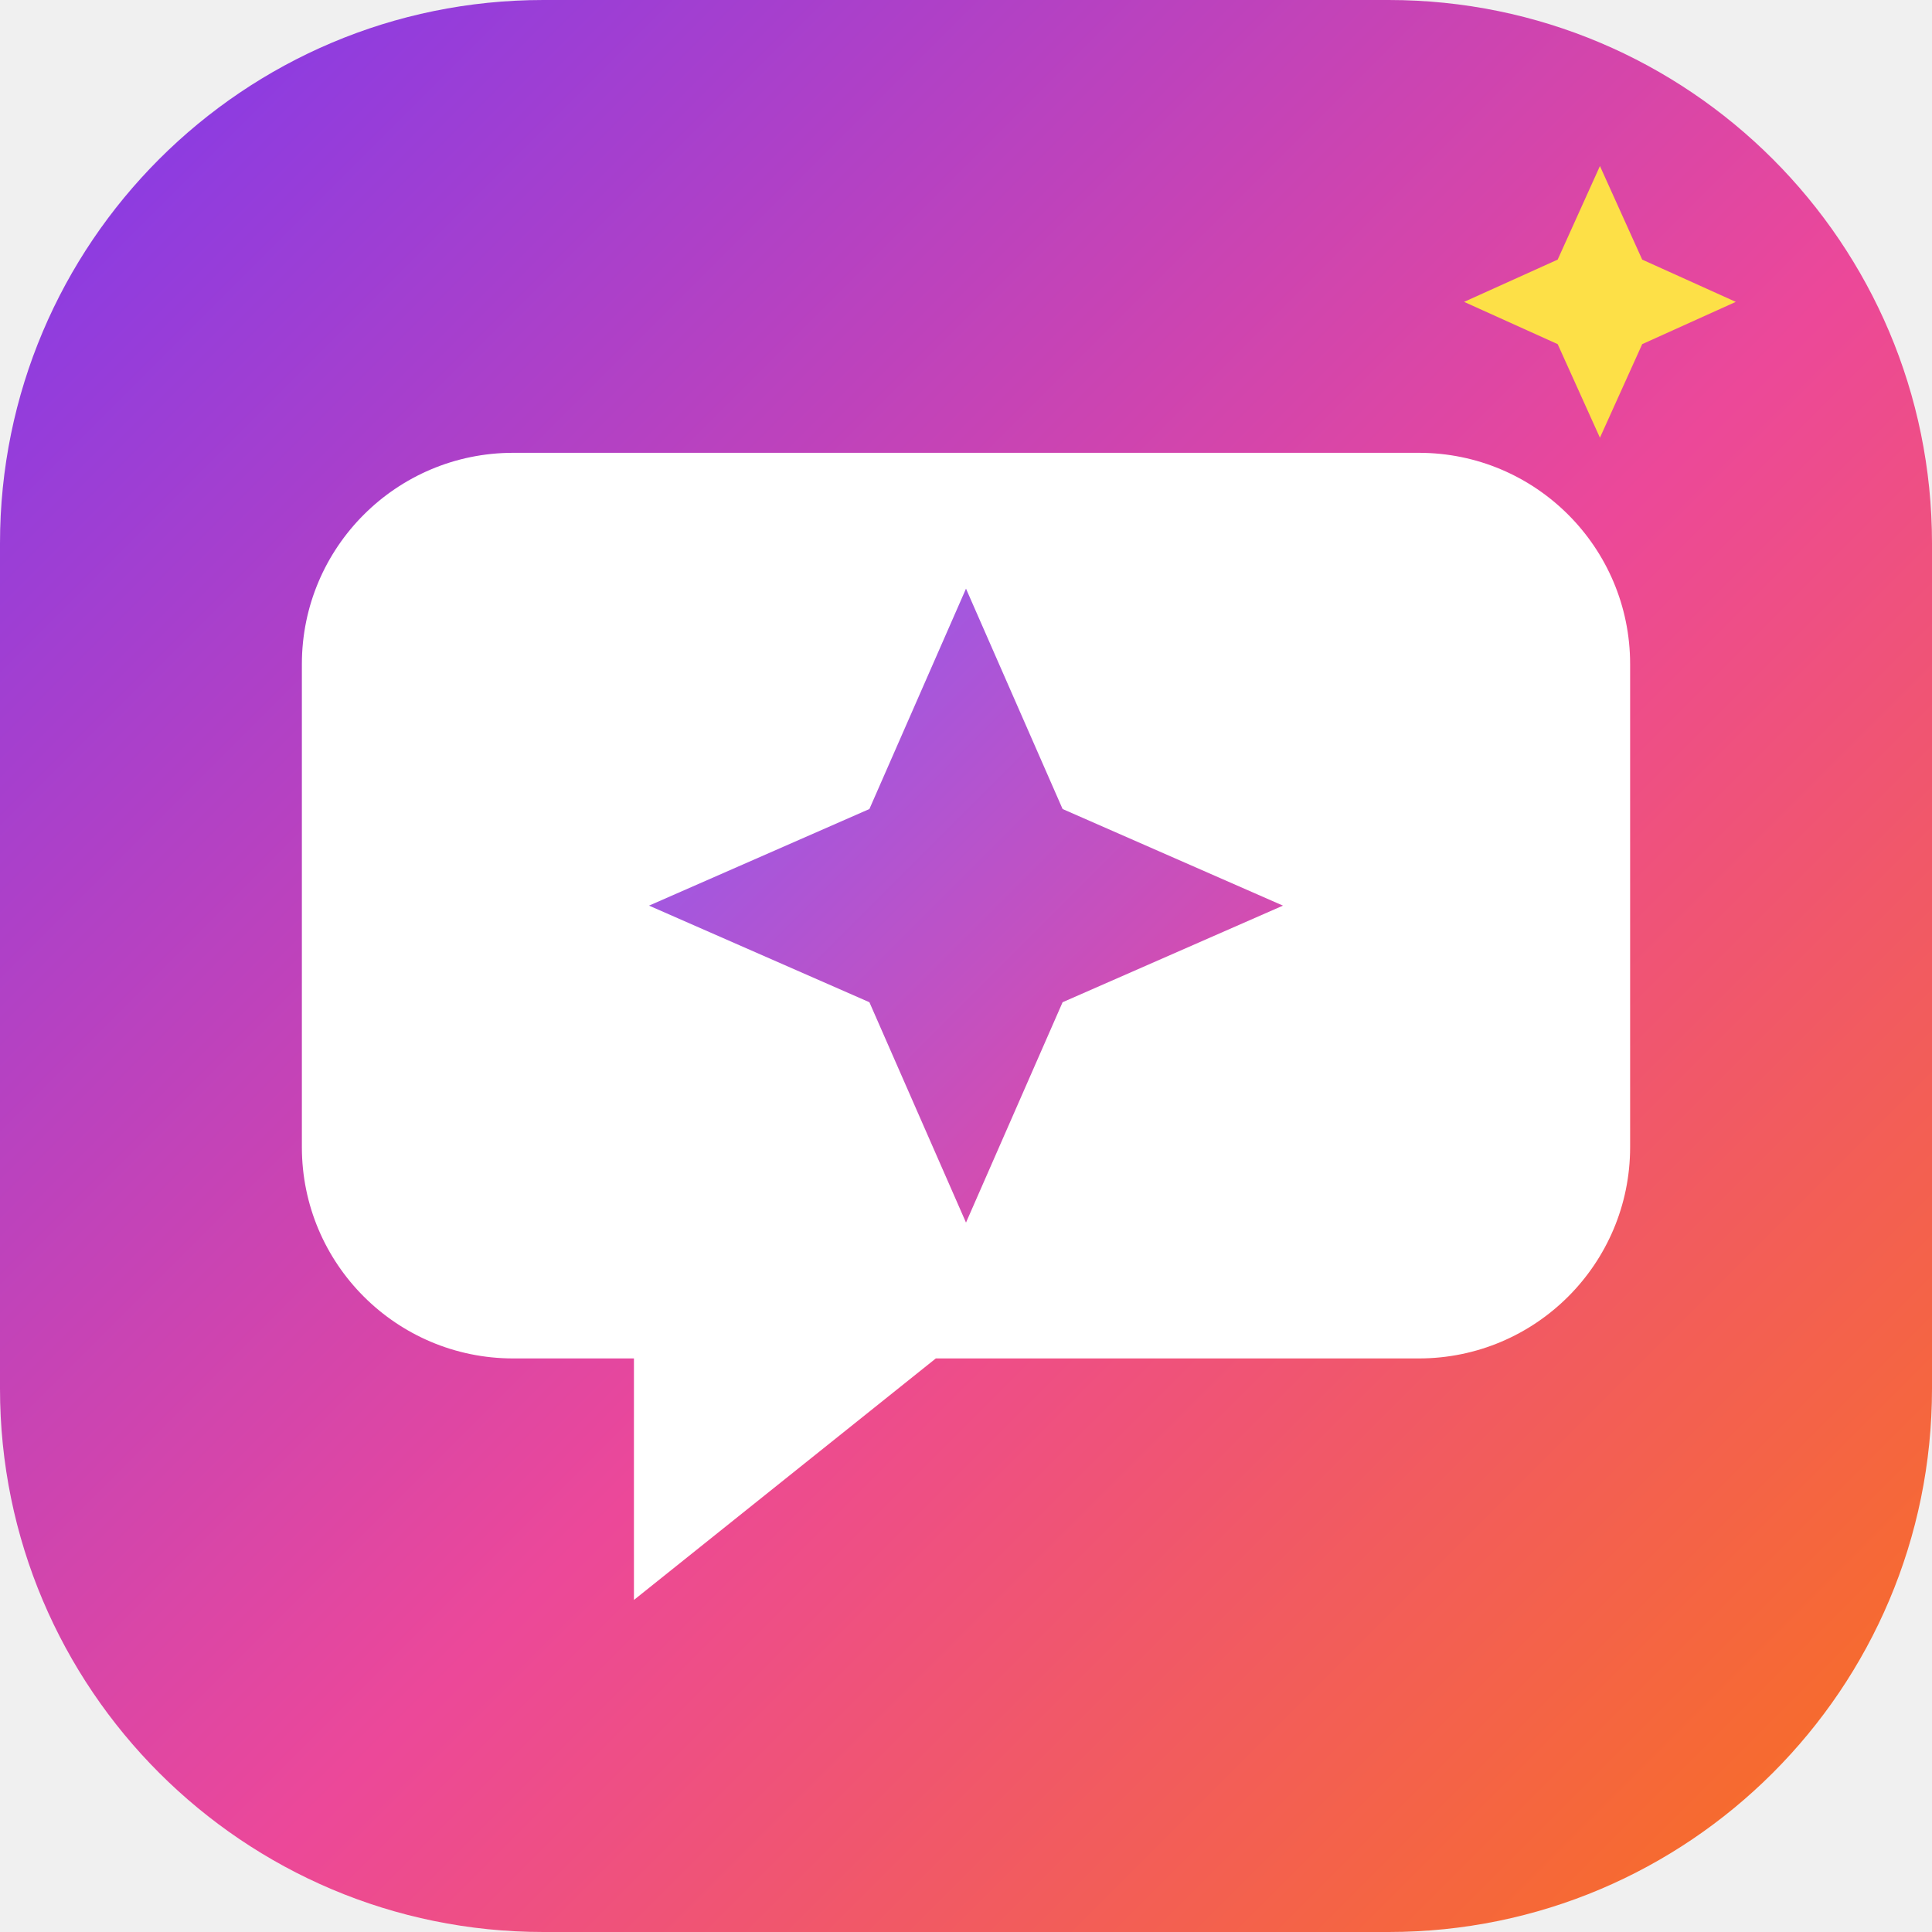
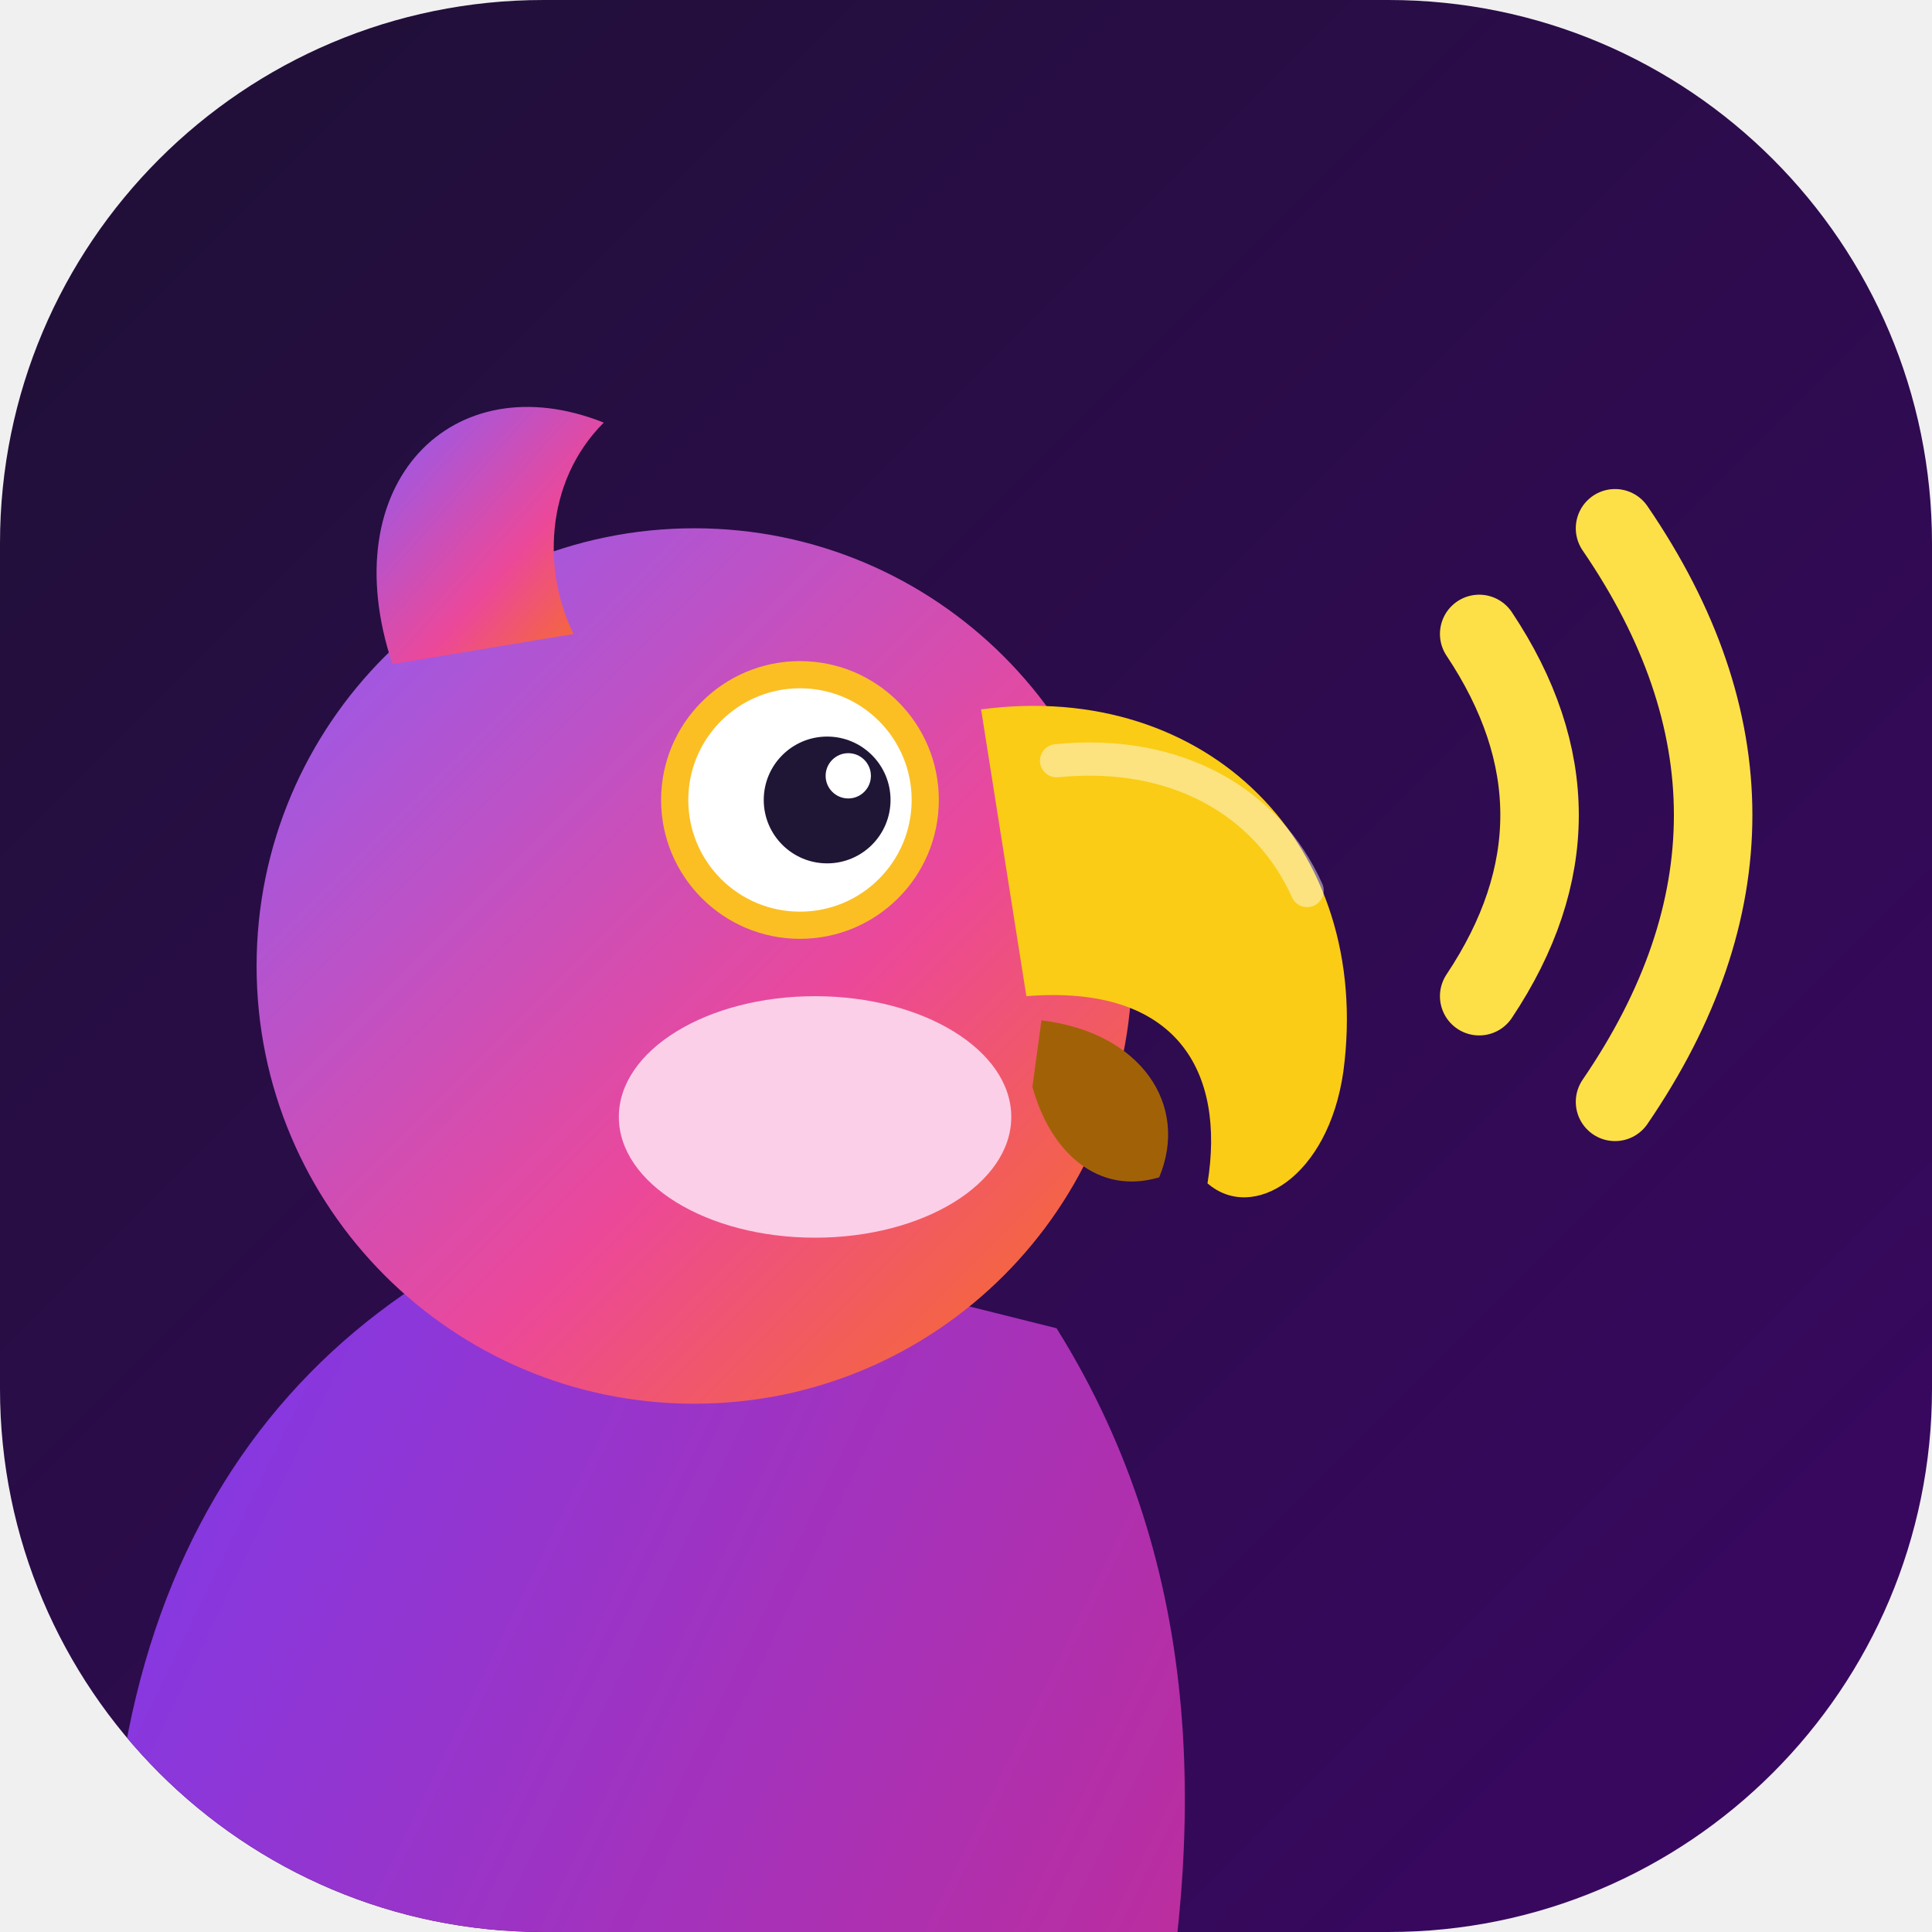
<svg xmlns="http://www.w3.org/2000/svg" viewBox="0 0 64 64">
  <defs>
-     <linearGradient id="g" x1="0" y1="0" x2="1" y2="1">
-       <stop offset="0" stop-color="#7c3aed" />
-       <stop offset="0.55" stop-color="#ec4899" />
+     <linearGradient id="bg" x1="0" y1="0" x2="1" y2="1">
+       <stop offset="0" stop-color="#1e1035" />
+       <stop offset="1" stop-color="#3b0764" />
+     </linearGradient>
+     <linearGradient id="feather" x1="0" y1="0" x2="1" y2="1">
+       <stop offset="0" stop-color="#8b5cf6" />
+       <stop offset="0.6" stop-color="#ec4899" />
      <stop offset="1" stop-color="#f97316" />
    </linearGradient>
-     <linearGradient id="s" x1="0" y1="0" x2="1" y2="1">
-       <stop offset="0" stop-color="#8b5cf6" />
-       <stop offset="1" stop-color="#ec4899" />
+     <linearGradient id="feather-dark" x1="0" y1="0" x2="1" y2="1">
+       <stop offset="0" stop-color="#7c3aed" />
+       <stop offset="1" stop-color="#db2777" />
    </linearGradient>
+     <clipPath id="tile">
+       <rect width="64" height="64" rx="18" />
+     </clipPath>
  </defs>
-   <rect width="64" height="64" rx="18" fill="url(#g)" />
-   <path d="M17 15h30a7 7 0 0 1 7 7v16a7 7 0 0 1-7 7H31l-10 8v-8h-4a7 7 0 0 1-7-7V22a7 7 0 0 1 7-7z" fill="#fff" />
-   <path d="M32 19.5l3.2 7.3 7.3 3.2-7.3 3.2L32 40.5l-3.2-7.3-7.3-3.2 7.3-3.2z" fill="url(#s)" />
-   <path d="M53 5.5l1.4 3.1 3.1 1.4-3.1 1.4L53 14.5l-1.4-3.1-3.1-1.4 3.1-1.4z" fill="#fde047" />
+   <g clip-path="url(#tile)">
+     <rect width="64" height="64" fill="url(#bg)" />
+     <g transform="translate(-6 4)">
+       <path d="M10 110 L10 66 C8 50 14 40 25 36 L41 40 C46 48 46 57 44 66 L44 110 Z" fill="url(#feather-dark)" />
+       <circle cx="29" cy="28" r="14.5" fill="url(#feather)" />
+       <path d="M19 18 C17 12 21 8 26 10 C24 12 24 15 25 17 Z" fill="url(#feather)" />
+       <ellipse cx="33" cy="33" rx="6.5" ry="4" fill="#fbcfe8" />
+       <path d="M38.5 19.5 C46 18.5 51.5 24 50.5 31.5 C50 35 47.5 36.5 46 35.2 C46.6 31.5 45 28.6 40 29 Z" fill="#facc15" />
+       <path d="M40.5 29.8 C43.8 30.2 45.4 32.6 44.4 35 C42.4 35.6 40.8 34.2 40.2 32 Z" fill="#a16207" />
+       <path d="M41 21.2 C45 20.8 48 22.6 49.3 25.5" stroke="#fff" stroke-width="1.1" fill="none" stroke-linecap="round" opacity="0.45" />
+       <circle cx="32.5" cy="22.5" r="4.6" fill="#fbbf24" />
+       <circle cx="32.5" cy="22.5" r="3.7" fill="#fff" />
+       <circle cx="33.4" cy="22.5" r="2.1" fill="#1f1535" />
+       <circle cx="34.1" cy="21.7" r="0.75" fill="#fff" />
+     </g>
+     <path d="M49 21 Q53 27 49 33M53.5 17.5 Q60 27 53.5 36.5" stroke="#fde047" stroke-width="2.6" fill="none" stroke-linecap="round" />
+   </g>
</svg>
